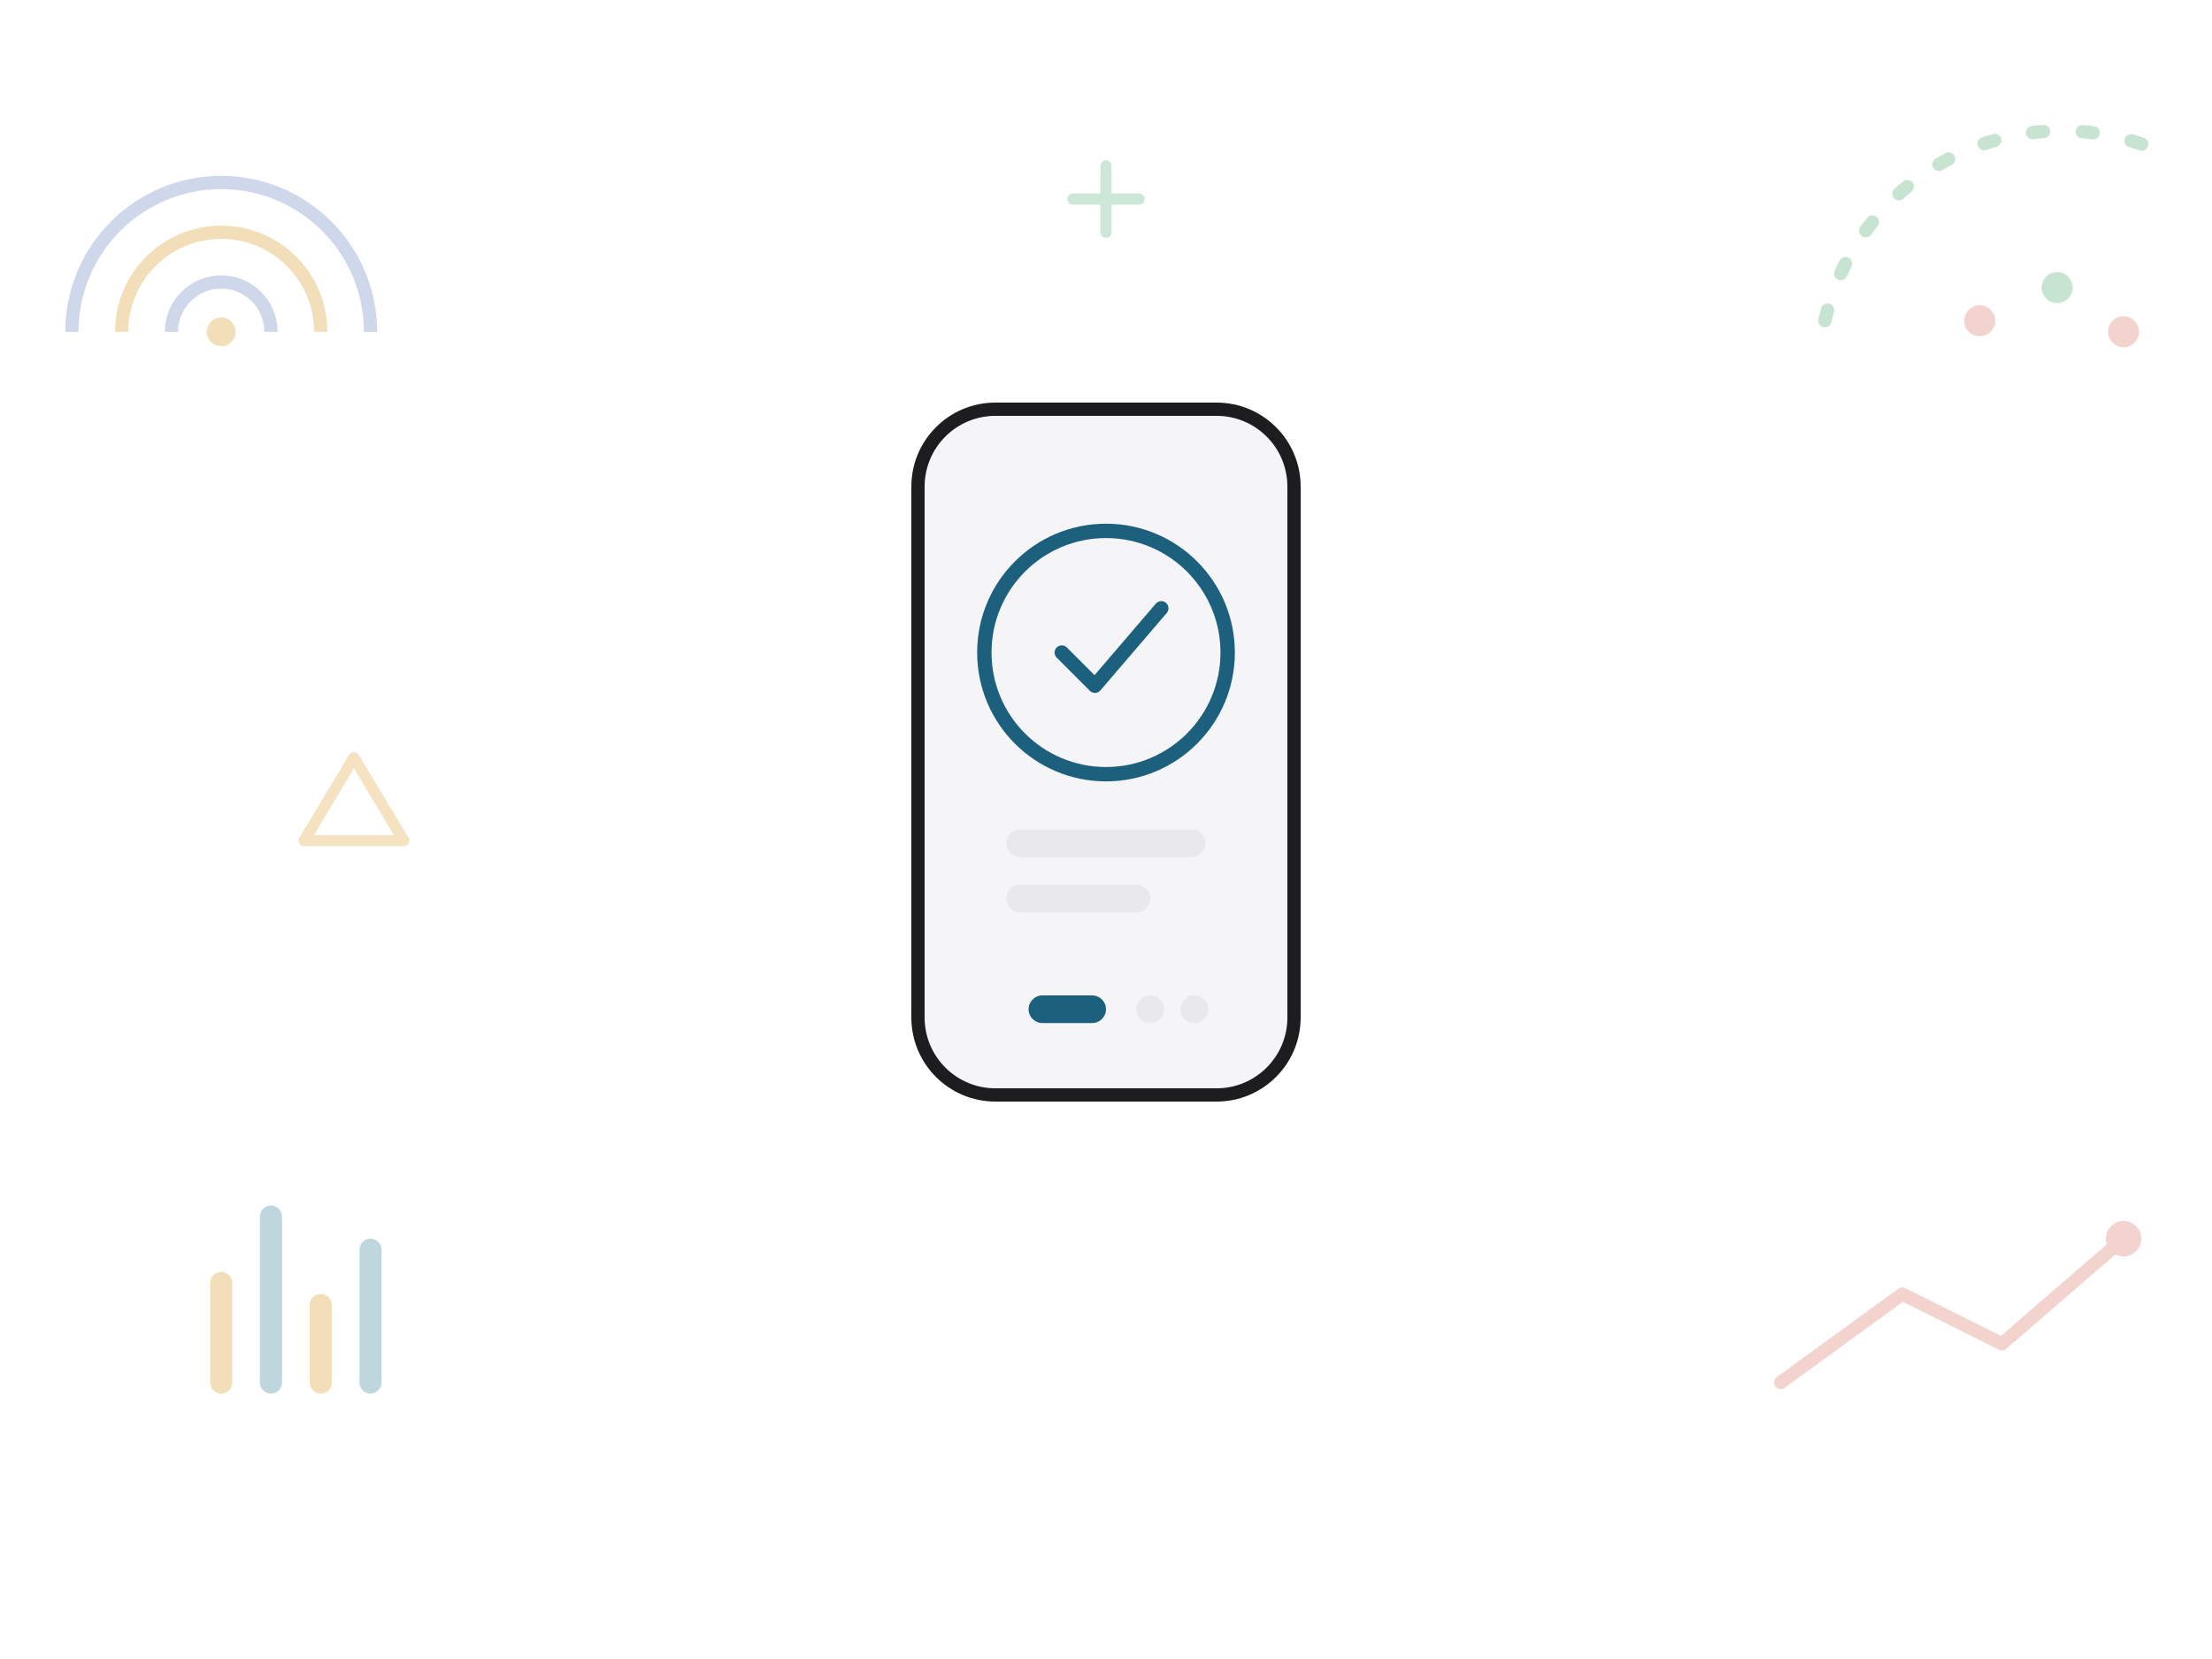
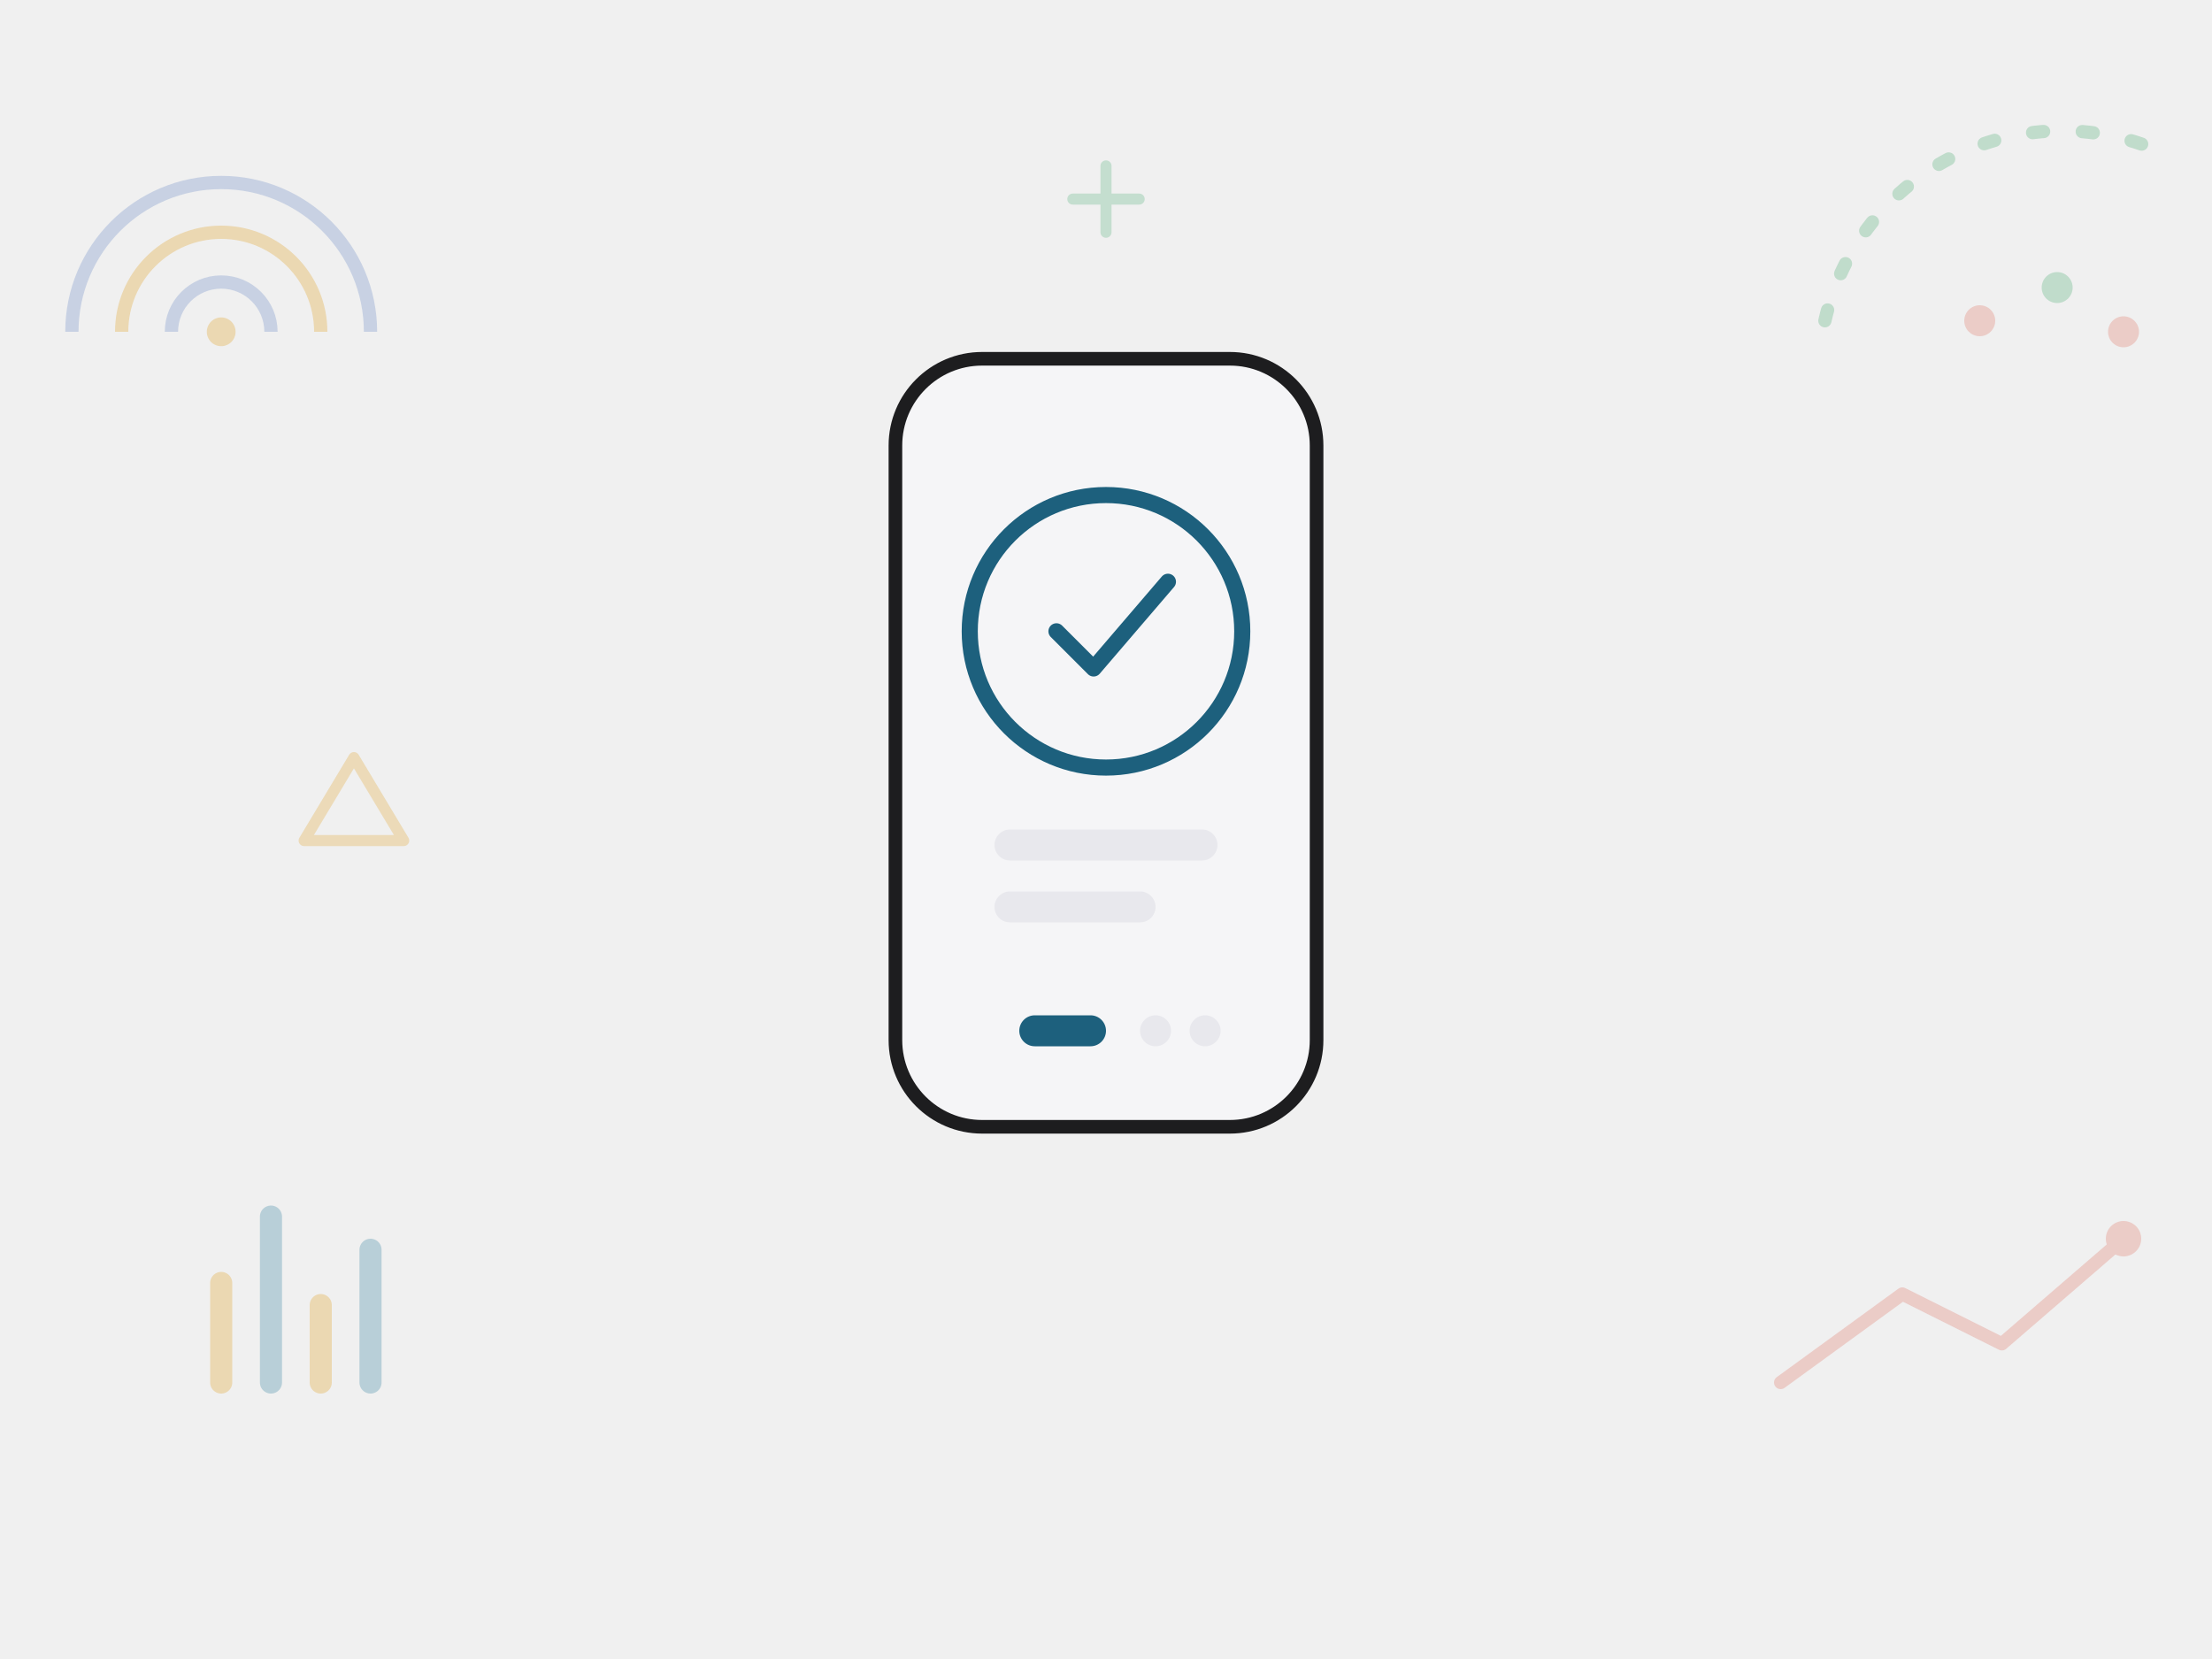
<svg xmlns="http://www.w3.org/2000/svg" width="400" height="300" viewBox="0 0 400 300">
-   <rect width="400" height="300" fill="#ffffff" />
  <g opacity="0.5">
    <g fill="none">
      <path d="M 31 60 A 9 9 0 0 1 49 60" stroke="#9fb2d6" stroke-width="2.4" />
      <path d="M 22 60 A 18 18 0 0 1 58 60" stroke="#e6bf73" stroke-width="2.4" />
      <path d="M 13 60 A 27 27 0 0 1 67 60" stroke="#9fb2d6" stroke-width="2.4" />
      <circle cx="40" cy="60" r="2.6" fill="#e6bf73" />
    </g>
  </g>
  <g opacity="0.5">
    <path d="M 330 58 A 44 44 0 0 1 392 28" fill="none" stroke="#8fc7a6" stroke-width="2.4" stroke-dasharray="2 7" stroke-linecap="round" />
    <circle cx="358" cy="58" r="2.8" fill="#e6a79e" />
    <circle cx="372" cy="52" r="2.8" fill="#8fc7a6" />
    <circle cx="384" cy="60" r="2.8" fill="#e6a79e" />
  </g>
  <g opacity="0.5">
    <g stroke-linecap="round">
      <line x1="40" y1="250" x2="40" y2="232" stroke="#e6bf73" stroke-width="4" />
      <line x1="49" y1="250" x2="49" y2="220" stroke="#7faec0" stroke-width="4" />
      <line x1="58" y1="250" x2="58" y2="236" stroke="#e6bf73" stroke-width="4" />
      <line x1="67" y1="250" x2="67" y2="226" stroke="#7faec0" stroke-width="4" />
    </g>
  </g>
  <g opacity="0.5">
    <g fill="none">
      <polyline points="322,250 344,234 362,243 384,224" stroke="#e6a79e" stroke-width="2.4" stroke-linecap="round" stroke-linejoin="round" />
      <circle cx="384" cy="224" r="3.2" fill="#e6a79e" />
    </g>
  </g>
  <g opacity="0.45">
    <g stroke="#8fc7a6" stroke-width="2" stroke-linecap="round">
      <line x1="194" y1="36" x2="206" y2="36" />
      <line x1="200" y1="30" x2="200" y2="42" />
    </g>
  </g>
  <g opacity="0.45">
    <path d="M 64 137 l 9 15 l -18 0 z" fill="none" stroke="#e6bf73" stroke-width="2" stroke-linejoin="round" />
  </g>
-   <g fill="none" stroke="#1d1d1f" stroke-width="2.4" stroke-linecap="round" stroke-linejoin="round">
+   <g transform="translate(200 150) scale(1.12) translate(-200 -150)" fill="none" stroke="#1d1d1f" stroke-width="2.2" stroke-linecap="round" stroke-linejoin="round">
    <rect x="166" y="74" width="68" height="124" rx="14" fill="#f5f5f7" />
    <circle cx="200" cy="118" r="22" fill="none" stroke="#1d607d" stroke-width="2.6" />
    <path d="M 192 118 l 6 6 l 12 -14" stroke="#1d607d" stroke-width="2.6" />
    <rect x="182" y="150" width="36" height="5" rx="2.5" fill="#e8e8ed" stroke="none" />
    <rect x="182" y="160" width="26" height="5" rx="2.5" fill="#e8e8ed" stroke="none" />
    <rect x="186" y="180" width="14" height="5" rx="2.5" fill="#1d607d" stroke="none" />
    <circle cx="208" cy="182.5" r="2.5" fill="#e8e8ed" stroke="none" />
    <circle cx="216" cy="182.5" r="2.5" fill="#e8e8ed" stroke="none" />
  </g>
</svg>
